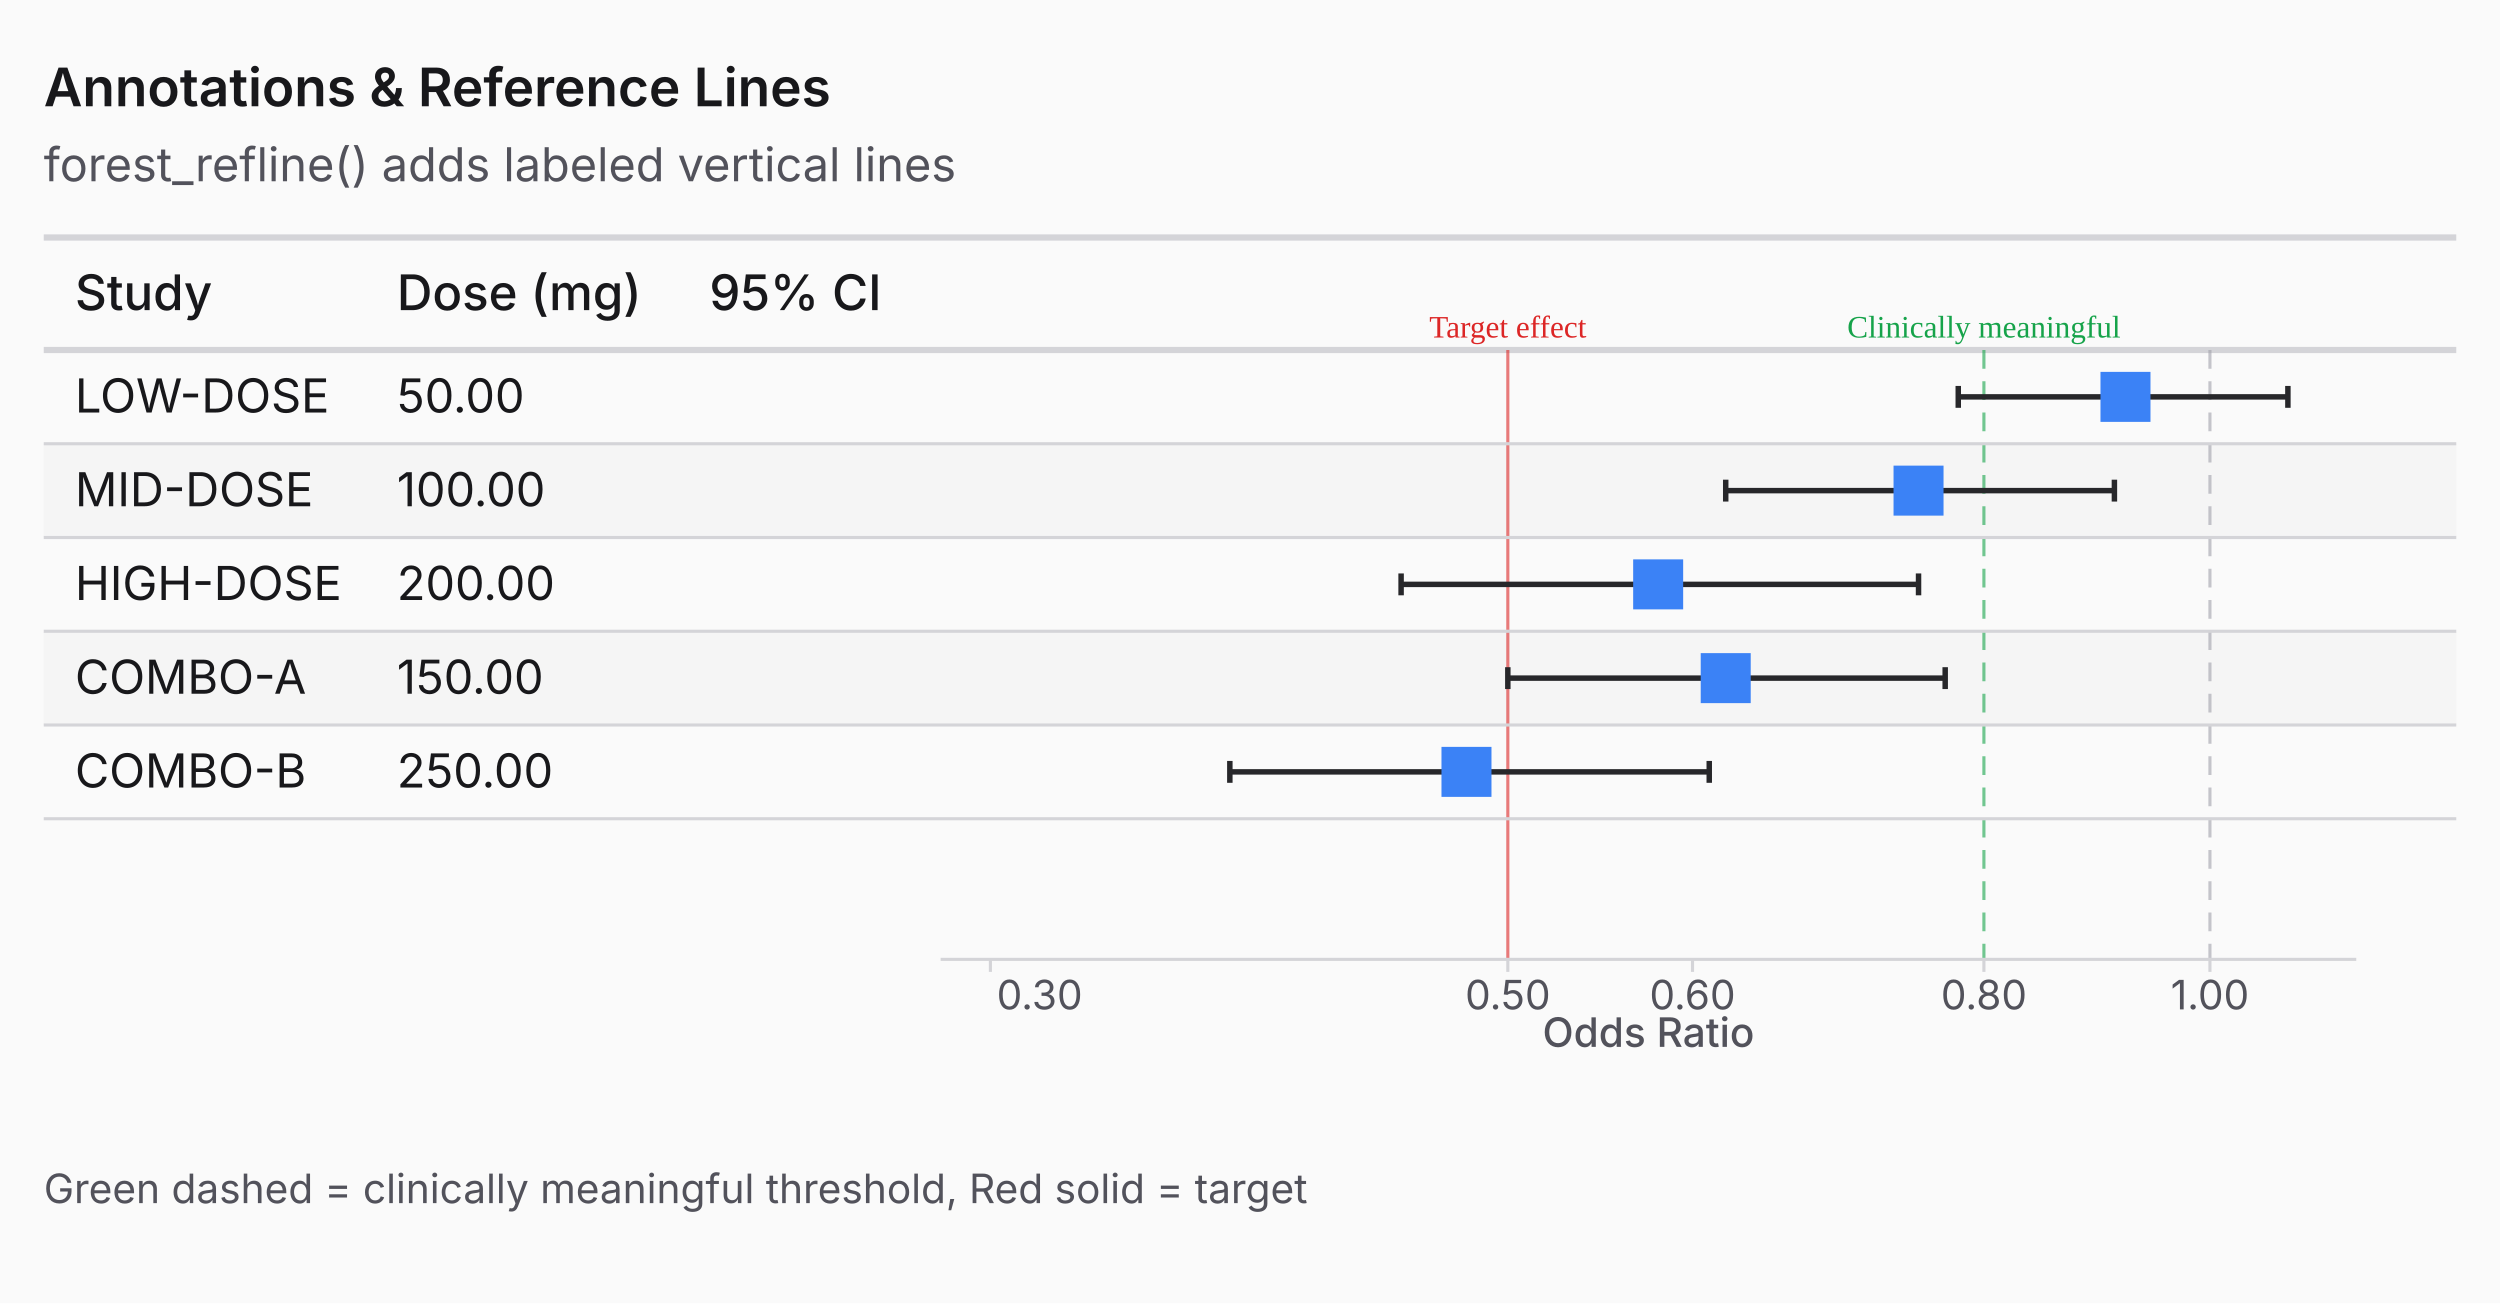
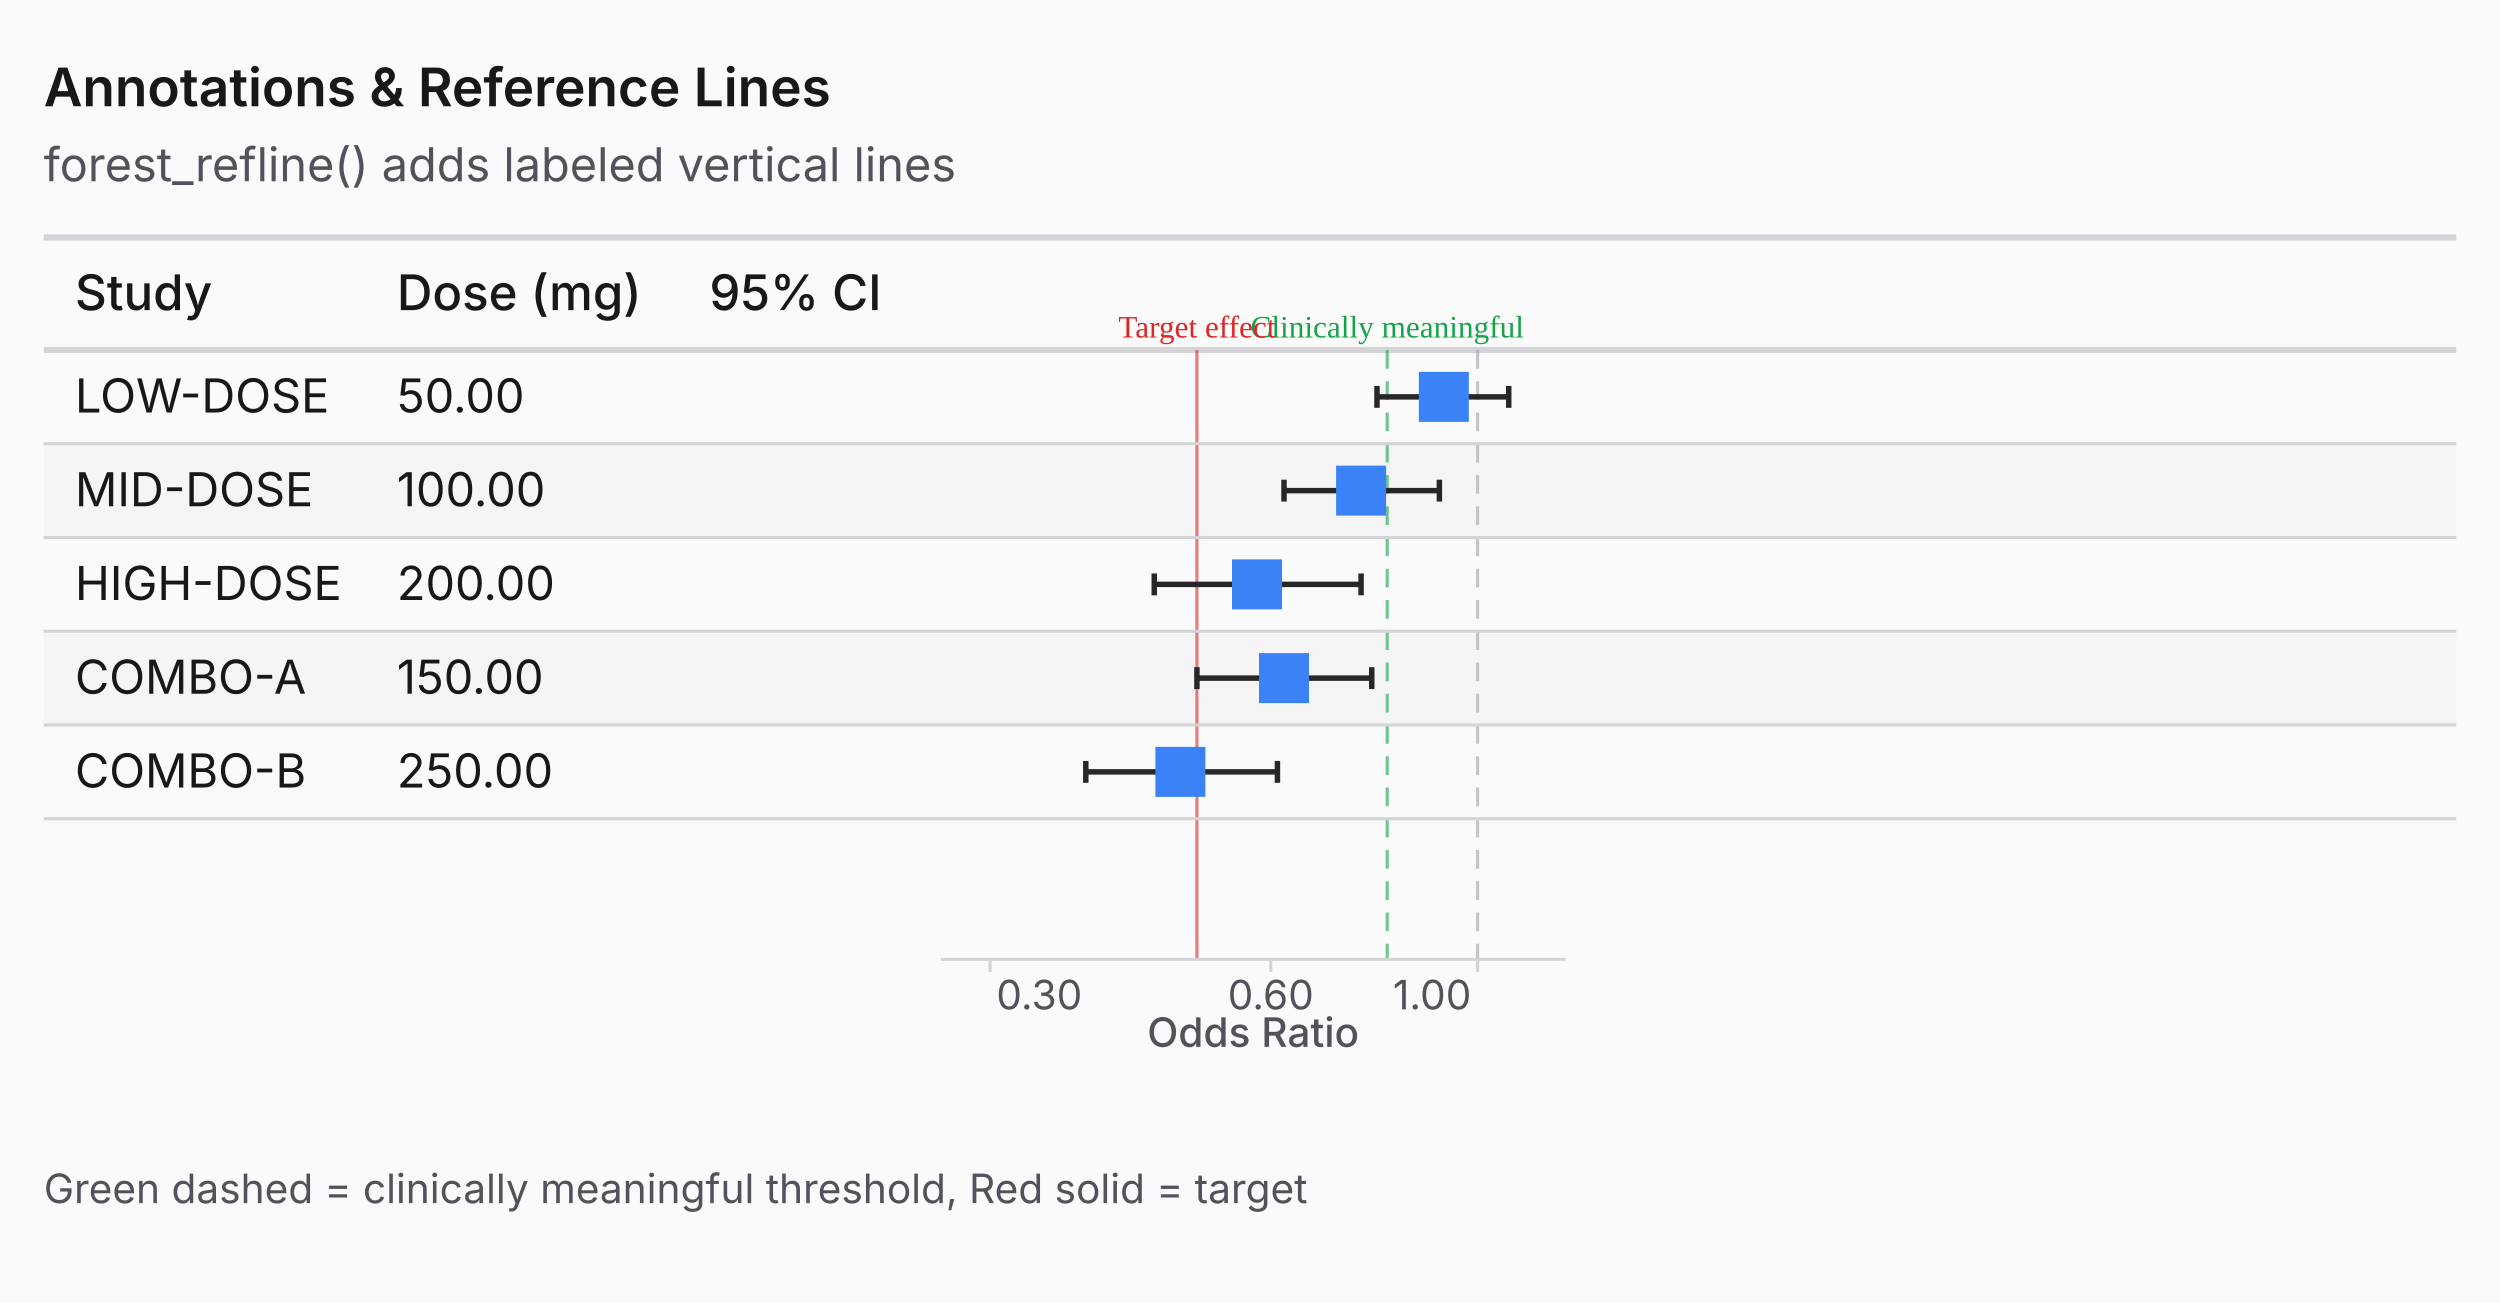
<svg xmlns="http://www.w3.org/2000/svg" width="800" height="417" viewBox="0 0 800 417">
  <rect width="100%" height="100%" fill="#fafafa" />
  <text x="14" y="34" font-family="Inter, system-ui, -apple-system, sans-serif" font-size="17px" font-weight="600" fill="#18181b">Annotations &amp; Reference Lines</text>
  <text x="14" y="58" font-family="Inter, system-ui, -apple-system, sans-serif" font-size="15px" fill="#52525b">forest_refline() adds labeled vertical lines</text>
  <line x1="14" x2="786" y1="76" y2="76" stroke="#d4d4d8" stroke-width="2" />
  <text x="24" y="99.25" font-family="Inter, system-ui, -apple-system, sans-serif" font-size="15.75px" font-weight="500" fill="#18181b">Study</text>
  <text x="127" y="99.25" font-family="Inter, system-ui, -apple-system, sans-serif" font-size="15.75px" font-weight="500" text-anchor="start" fill="#18181b">Dose (mg)</text>
  <text x="227" y="99.25" font-family="Inter, system-ui, -apple-system, sans-serif" font-size="15.75px" font-weight="500" text-anchor="start" fill="#18181b">95% CI</text>
  <text x="311" y="99.25" font-family="Inter, system-ui, -apple-system, sans-serif" font-size="15.75px" font-weight="500" text-anchor="start" fill="#18181b" />
  <line x1="14" x2="786" y1="112" y2="112" stroke="#d4d4d8" stroke-width="2" />
  <rect x="14" y="142" width="772" height="30" fill="#f5f5f5" />
  <rect x="14" y="202" width="772" height="30" fill="#f5f5f5" />
-   <line x1="707.18" x2="707.18" y1="112" y2="307" stroke="#a1a1aa" stroke-width="1" stroke-opacity="0.6" stroke-dasharray="6,4" />
-   <line x1="634.85" x2="634.85" y1="112" y2="307" stroke="#16a34a" stroke-width="1" stroke-opacity="0.6" stroke-dasharray="6,4" />
-   <text x="634.85" y="108" text-anchor="middle" font-size="10px" fill="#16a34a">Clinically meaningful</text>
-   <line x1="482.505" x2="482.505" y1="112" y2="307" stroke="#dc2626" stroke-width="1" stroke-opacity="0.6" stroke-dasharray="none" />
-   <text x="482.505" y="108" text-anchor="middle" font-size="10px" fill="#dc2626">Target effect</text>
+   <line x1="472.825" x2="472.825" y1="112" y2="307" stroke="#a1a1aa" stroke-width="1" stroke-opacity="0.6" stroke-dasharray="6,4" />
+   <line x1="443.912" x2="443.912" y1="112" y2="307" stroke="#16a34a" stroke-width="1" stroke-opacity="0.6" stroke-dasharray="6,4" />
+   <text x="443.912" y="108" text-anchor="middle" font-size="10px" fill="#16a34a">Clinically meaningful</text>
+   <line x1="383.014" x2="383.014" y1="112" y2="307" stroke="#dc2626" stroke-width="1" stroke-opacity="0.6" stroke-dasharray="none" />
+   <text x="383.014" y="108" text-anchor="middle" font-size="10px" fill="#dc2626">Target effect</text>
  <g class="interval effect-0">
-     <line x1="626.644" x2="732.126" y1="127" y2="127" stroke="#27272a" stroke-width="1.75" />
-     <line x1="626.644" x2="626.644" y1="123.5" y2="130.5" stroke="#27272a" stroke-width="1.75" />
-     <line x1="732.126" x2="732.126" y1="123.5" y2="130.5" stroke="#27272a" stroke-width="1.75" />
-     <rect x="672.153" y="119" width="16" height="16" fill="#3b82f6" />
+     <line x1="440.632" x2="482.796" y1="127" y2="127" stroke="#27272a" stroke-width="1.75" />
+     <line x1="440.632" x2="440.632" y1="123.5" y2="130.5" stroke="#27272a" stroke-width="1.75" />
+     <line x1="482.796" x2="482.796" y1="123.5" y2="130.5" stroke="#27272a" stroke-width="1.75" />
+     <rect x="454.021" y="119" width="16" height="16" fill="#3b82f6" />
  </g>
  <g class="interval effect-0">
-     <line x1="552.23" x2="676.61" y1="157" y2="157" stroke="#27272a" stroke-width="1.75" />
-     <line x1="552.23" x2="552.23" y1="153.5" y2="160.5" stroke="#27272a" stroke-width="1.75" />
-     <line x1="676.61" x2="676.61" y1="153.5" y2="160.5" stroke="#27272a" stroke-width="1.75" />
-     <rect x="605.931" y="149" width="16" height="16" fill="#3b82f6" />
+     <line x1="410.886" x2="460.605" y1="157" y2="157" stroke="#27272a" stroke-width="1.75" />
+     <line x1="410.886" x2="410.886" y1="153.5" y2="160.5" stroke="#27272a" stroke-width="1.75" />
+     <line x1="460.605" x2="460.605" y1="153.5" y2="160.5" stroke="#27272a" stroke-width="1.75" />
+     <rect x="427.55" y="149" width="16" height="16" fill="#3b82f6" />
  </g>
  <g class="interval effect-0">
-     <line x1="448.353" x2="613.931" y1="187" y2="187" stroke="#27272a" stroke-width="1.75" />
-     <line x1="448.353" x2="448.353" y1="183.5" y2="190.5" stroke="#27272a" stroke-width="1.75" />
-     <line x1="613.931" x2="613.931" y1="183.5" y2="190.5" stroke="#27272a" stroke-width="1.75" />
-     <rect x="522.613" y="179" width="16" height="16" fill="#3b82f6" />
+     <line x1="369.362" x2="435.55" y1="187" y2="187" stroke="#27272a" stroke-width="1.75" />
+     <line x1="369.362" x2="369.362" y1="183.5" y2="190.5" stroke="#27272a" stroke-width="1.75" />
+     <line x1="435.55" x2="435.55" y1="183.5" y2="190.5" stroke="#27272a" stroke-width="1.75" />
+     <rect x="394.244" y="179" width="16" height="16" fill="#3b82f6" />
  </g>
  <g class="interval effect-0">
-     <line x1="482.505" x2="622.461" y1="217" y2="217" stroke="#27272a" stroke-width="1.75" />
-     <line x1="482.505" x2="482.505" y1="213.5" y2="220.5" stroke="#27272a" stroke-width="1.75" />
-     <line x1="622.461" x2="622.461" y1="213.5" y2="220.5" stroke="#27272a" stroke-width="1.75" />
-     <rect x="544.23" y="209" width="16" height="16" fill="#3b82f6" />
+     <line x1="383.014" x2="438.96" y1="217" y2="217" stroke="#27272a" stroke-width="1.75" />
+     <line x1="383.014" x2="383.014" y1="213.5" y2="220.5" stroke="#27272a" stroke-width="1.75" />
+     <line x1="438.96" x2="438.96" y1="213.5" y2="220.5" stroke="#27272a" stroke-width="1.75" />
+     <rect x="402.886" y="209" width="16" height="16" fill="#3b82f6" />
  </g>
  <g class="interval effect-0">
-     <line x1="393.549" x2="546.96" y1="247" y2="247" stroke="#27272a" stroke-width="1.75" />
-     <line x1="393.549" x2="393.549" y1="243.5" y2="250.5" stroke="#27272a" stroke-width="1.75" />
-     <line x1="546.96" x2="546.96" y1="243.5" y2="250.5" stroke="#27272a" stroke-width="1.75" />
-     <rect x="461.273" y="239" width="16" height="16" fill="#3b82f6" />
+     <line x1="347.455" x2="408.779" y1="247" y2="247" stroke="#27272a" stroke-width="1.75" />
+     <line x1="347.455" x2="347.455" y1="243.5" y2="250.5" stroke="#27272a" stroke-width="1.75" />
+     <line x1="408.779" x2="408.779" y1="243.5" y2="250.5" stroke="#27272a" stroke-width="1.75" />
+     <rect x="369.724" y="239" width="16" height="16" fill="#3b82f6" />
  </g>
  <g transform="translate(0, 307)">
-     <line x1="301" x2="754" y1="0" y2="0" stroke="#d4d4d8" stroke-width="1" />
-     <line x1="316.927" x2="316.927" y1="0" y2="4" stroke="#d4d4d8" stroke-width="1" />
-     <text x="318.927" y="16" text-anchor="start" font-family="Inter, system-ui, -apple-system, sans-serif" font-size="13px" fill="#52525b">0.30</text>
-     <line x1="482.505" x2="482.505" y1="0" y2="4" stroke="#d4d4d8" stroke-width="1" />
-     <text x="482.505" y="16" text-anchor="middle" font-family="Inter, system-ui, -apple-system, sans-serif" font-size="13px" fill="#52525b">0.50</text>
-     <line x1="541.602" x2="541.602" y1="0" y2="4" stroke="#d4d4d8" stroke-width="1" />
-     <text x="541.602" y="16" text-anchor="middle" font-family="Inter, system-ui, -apple-system, sans-serif" font-size="13px" fill="#52525b">0.60</text>
-     <line x1="634.85" x2="634.85" y1="0" y2="4" stroke="#d4d4d8" stroke-width="1" />
-     <text x="634.85" y="16" text-anchor="middle" font-family="Inter, system-ui, -apple-system, sans-serif" font-size="13px" fill="#52525b">0.80</text>
-     <line x1="707.18" x2="707.18" y1="0" y2="4" stroke="#d4d4d8" stroke-width="1" />
-     <text x="707.18" y="16" text-anchor="middle" font-family="Inter, system-ui, -apple-system, sans-serif" font-size="13px" fill="#52525b">1.00</text>
-     <text x="527.5" y="28" text-anchor="middle" font-family="Inter, system-ui, -apple-system, sans-serif" font-size="13px" font-weight="500" fill="#52525b">Odds Ratio</text>
+     <line x1="301" x2="501" y1="0" y2="0" stroke="#d4d4d8" stroke-width="1" />
+     <line x1="316.826" x2="316.826" y1="0" y2="4" stroke="#d4d4d8" stroke-width="1" />
+     <text x="318.826" y="16" text-anchor="start" font-family="Inter, system-ui, -apple-system, sans-serif" font-size="13px" fill="#52525b">0.30</text>
+     <line x1="406.637" x2="406.637" y1="0" y2="4" stroke="#d4d4d8" stroke-width="1" />
+     <text x="406.637" y="16" text-anchor="middle" font-family="Inter, system-ui, -apple-system, sans-serif" font-size="13px" fill="#52525b">0.60</text>
+     <line x1="472.825" x2="472.825" y1="0" y2="4" stroke="#d4d4d8" stroke-width="1" />
+     <text x="470.825" y="16" text-anchor="end" font-family="Inter, system-ui, -apple-system, sans-serif" font-size="13px" fill="#52525b">1.00</text>
+     <text x="401" y="28" text-anchor="middle" font-family="Inter, system-ui, -apple-system, sans-serif" font-size="13px" font-weight="500" fill="#52525b">Odds Ratio</text>
  </g>
  <text x="24" y="132" font-family="Inter, system-ui, -apple-system, sans-serif" font-size="15px" font-weight="400" font-style="normal" fill="#18181b">LOW-DOSE</text>
  <text x="127" y="132" font-family="Inter, system-ui, -apple-system, sans-serif" font-size="15px" font-weight="400" font-style="normal" text-anchor="start" fill="#18181b">50.00</text>
  <text x="227" y="132" font-family="Inter, system-ui, -apple-system, sans-serif" font-size="15px" font-weight="400" font-style="normal" text-anchor="start" fill="#18181b" />
  <line x1="14" x2="786" y1="142" y2="142" stroke="#d4d4d8" stroke-width="1" />
  <text x="24" y="162" font-family="Inter, system-ui, -apple-system, sans-serif" font-size="15px" font-weight="400" font-style="normal" fill="#18181b">MID-DOSE</text>
  <text x="127" y="162" font-family="Inter, system-ui, -apple-system, sans-serif" font-size="15px" font-weight="400" font-style="normal" text-anchor="start" fill="#18181b">100.00</text>
  <text x="227" y="162" font-family="Inter, system-ui, -apple-system, sans-serif" font-size="15px" font-weight="400" font-style="normal" text-anchor="start" fill="#18181b" />
  <line x1="14" x2="786" y1="172" y2="172" stroke="#d4d4d8" stroke-width="1" />
  <text x="24" y="192" font-family="Inter, system-ui, -apple-system, sans-serif" font-size="15px" font-weight="400" font-style="normal" fill="#18181b">HIGH-DOSE</text>
  <text x="127" y="192" font-family="Inter, system-ui, -apple-system, sans-serif" font-size="15px" font-weight="400" font-style="normal" text-anchor="start" fill="#18181b">200.00</text>
  <text x="227" y="192" font-family="Inter, system-ui, -apple-system, sans-serif" font-size="15px" font-weight="400" font-style="normal" text-anchor="start" fill="#18181b" />
  <line x1="14" x2="786" y1="202" y2="202" stroke="#d4d4d8" stroke-width="1" />
  <text x="24" y="222" font-family="Inter, system-ui, -apple-system, sans-serif" font-size="15px" font-weight="400" font-style="normal" fill="#18181b">COMBO-A</text>
  <text x="127" y="222" font-family="Inter, system-ui, -apple-system, sans-serif" font-size="15px" font-weight="400" font-style="normal" text-anchor="start" fill="#18181b">150.00</text>
  <text x="227" y="222" font-family="Inter, system-ui, -apple-system, sans-serif" font-size="15px" font-weight="400" font-style="normal" text-anchor="start" fill="#18181b" />
  <line x1="14" x2="786" y1="232" y2="232" stroke="#d4d4d8" stroke-width="1" />
  <text x="24" y="252" font-family="Inter, system-ui, -apple-system, sans-serif" font-size="15px" font-weight="400" font-style="normal" fill="#18181b">COMBO-B</text>
  <text x="127" y="252" font-family="Inter, system-ui, -apple-system, sans-serif" font-size="15px" font-weight="400" font-style="normal" text-anchor="start" fill="#18181b">250.00</text>
  <text x="227" y="252" font-family="Inter, system-ui, -apple-system, sans-serif" font-size="15px" font-weight="400" font-style="normal" text-anchor="start" fill="#18181b" />
  <line x1="14" x2="786" y1="262" y2="262" stroke="#d4d4d8" stroke-width="1" />
  <text x="14" y="385" font-family="Inter, system-ui, -apple-system, sans-serif" font-size="13px" fill="#52525b">Green dashed = clinically meaningful threshold, Red solid = target</text>
</svg>
